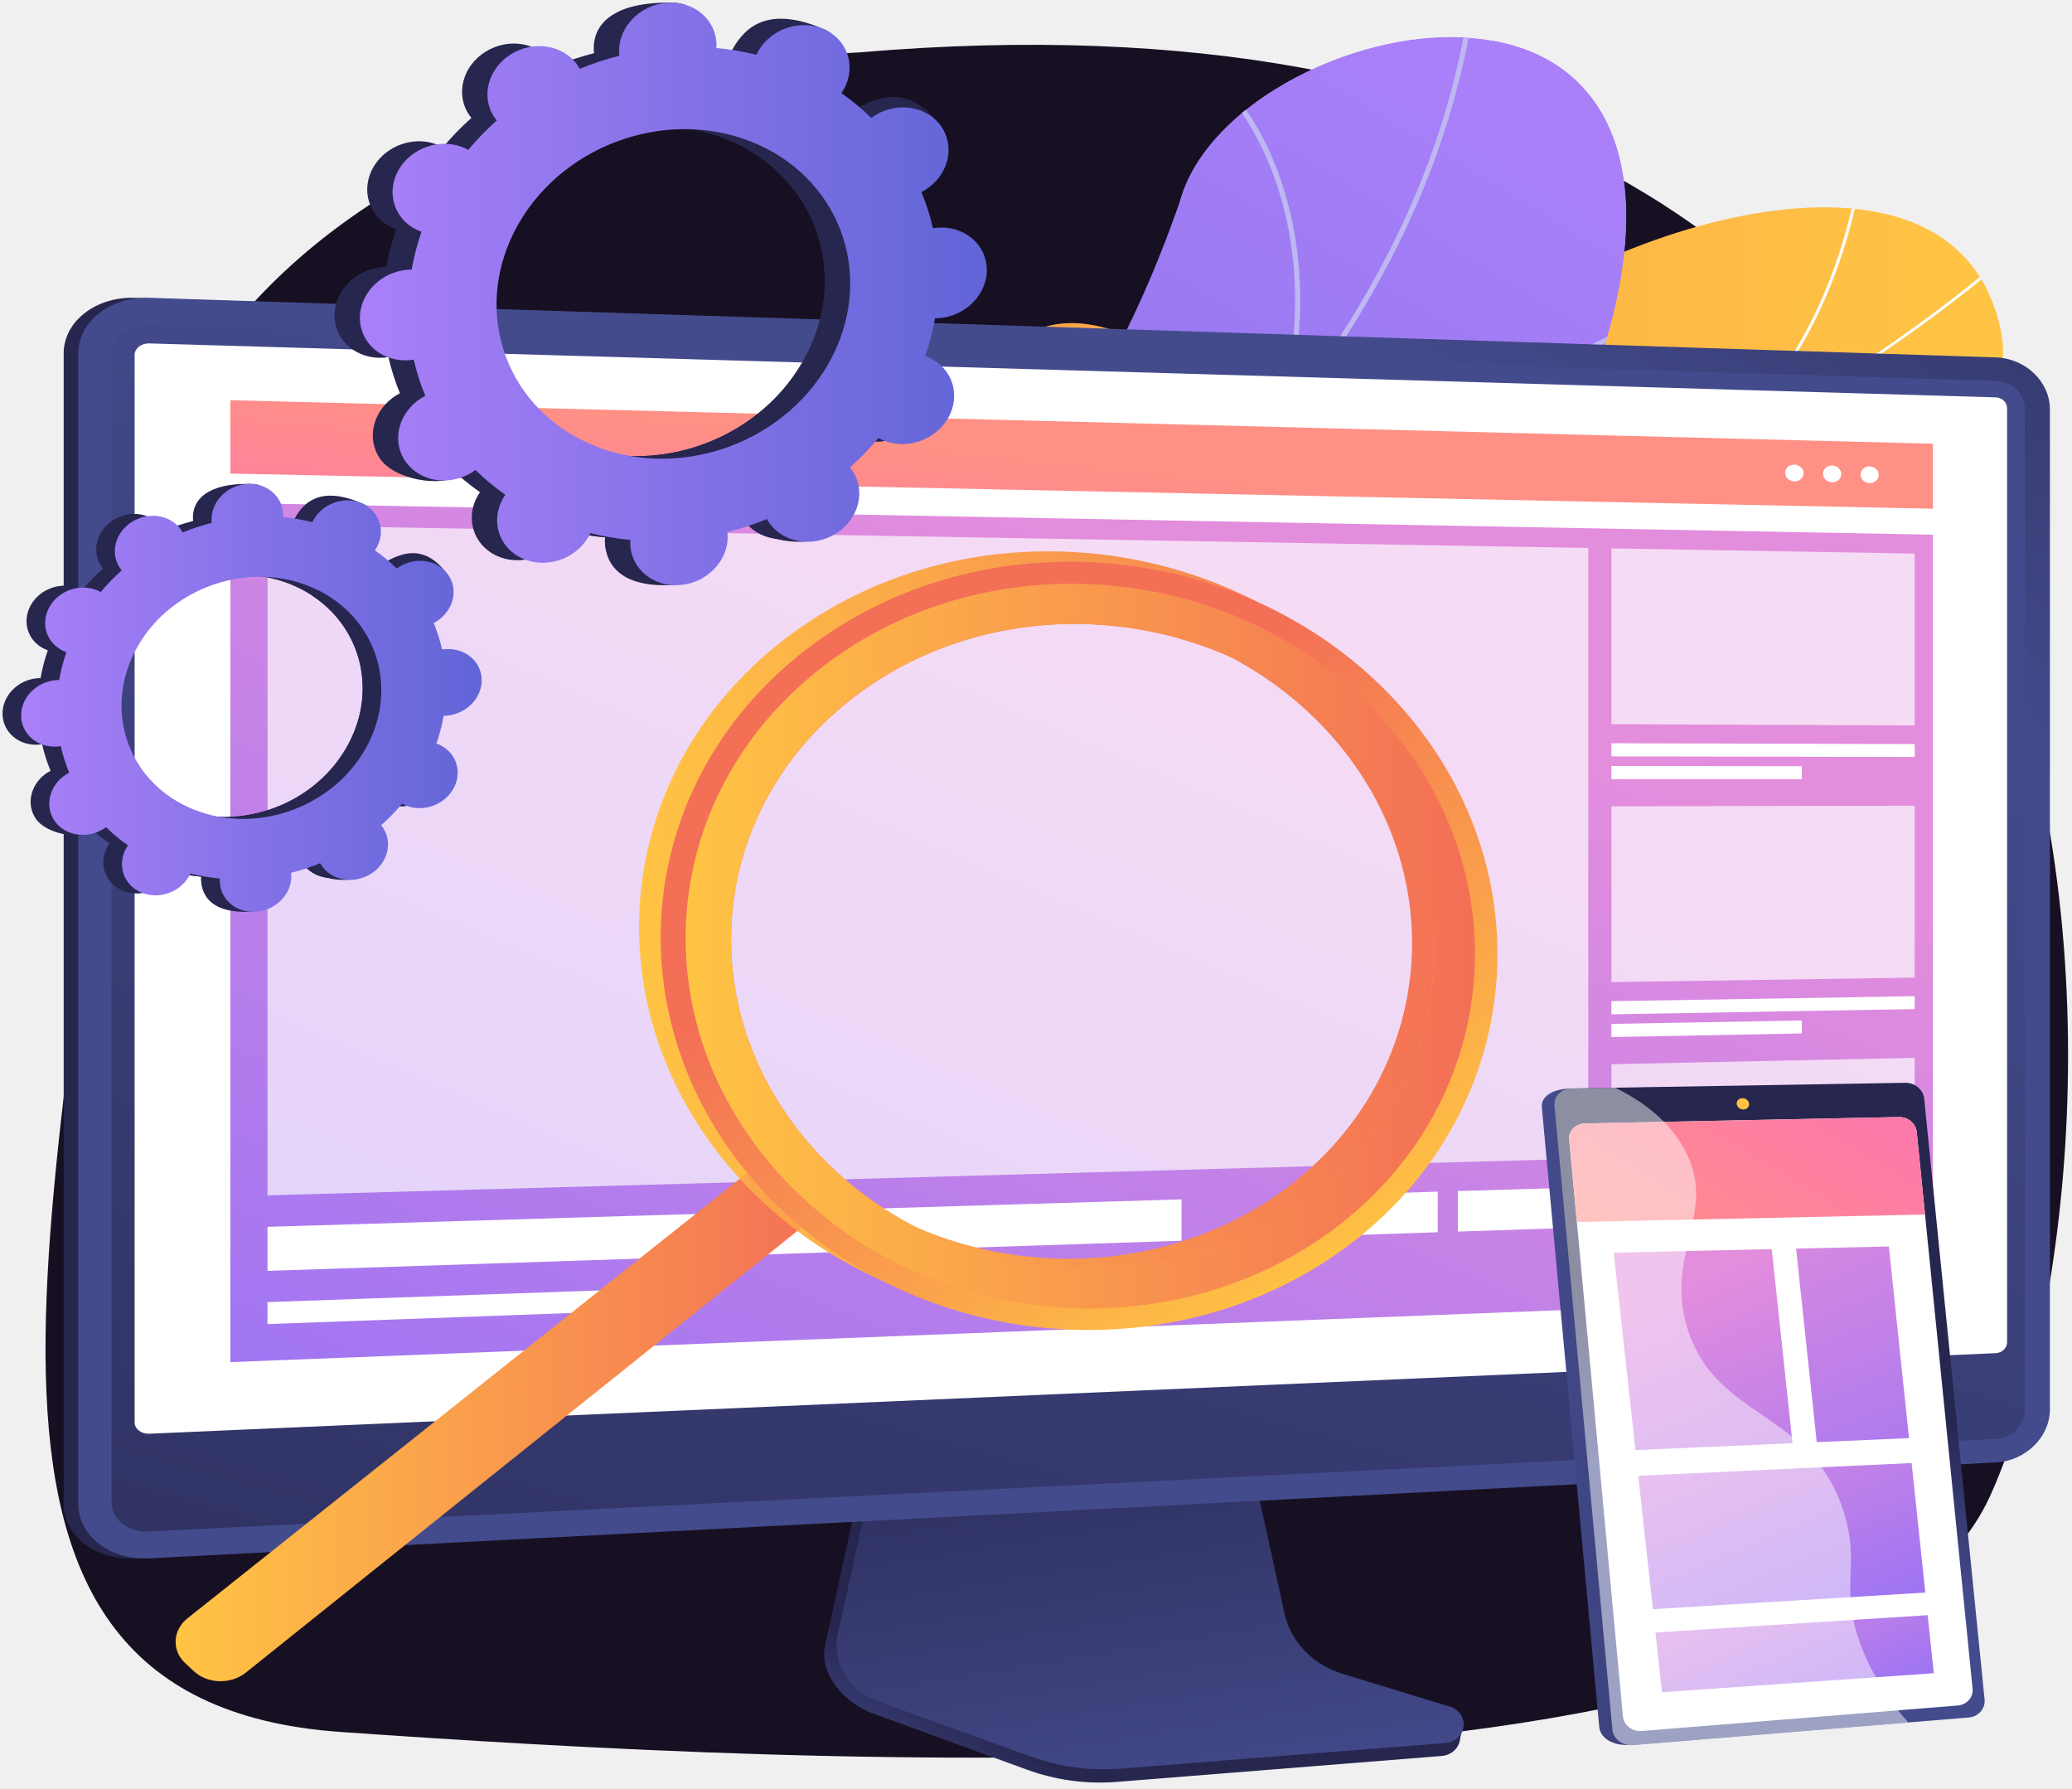
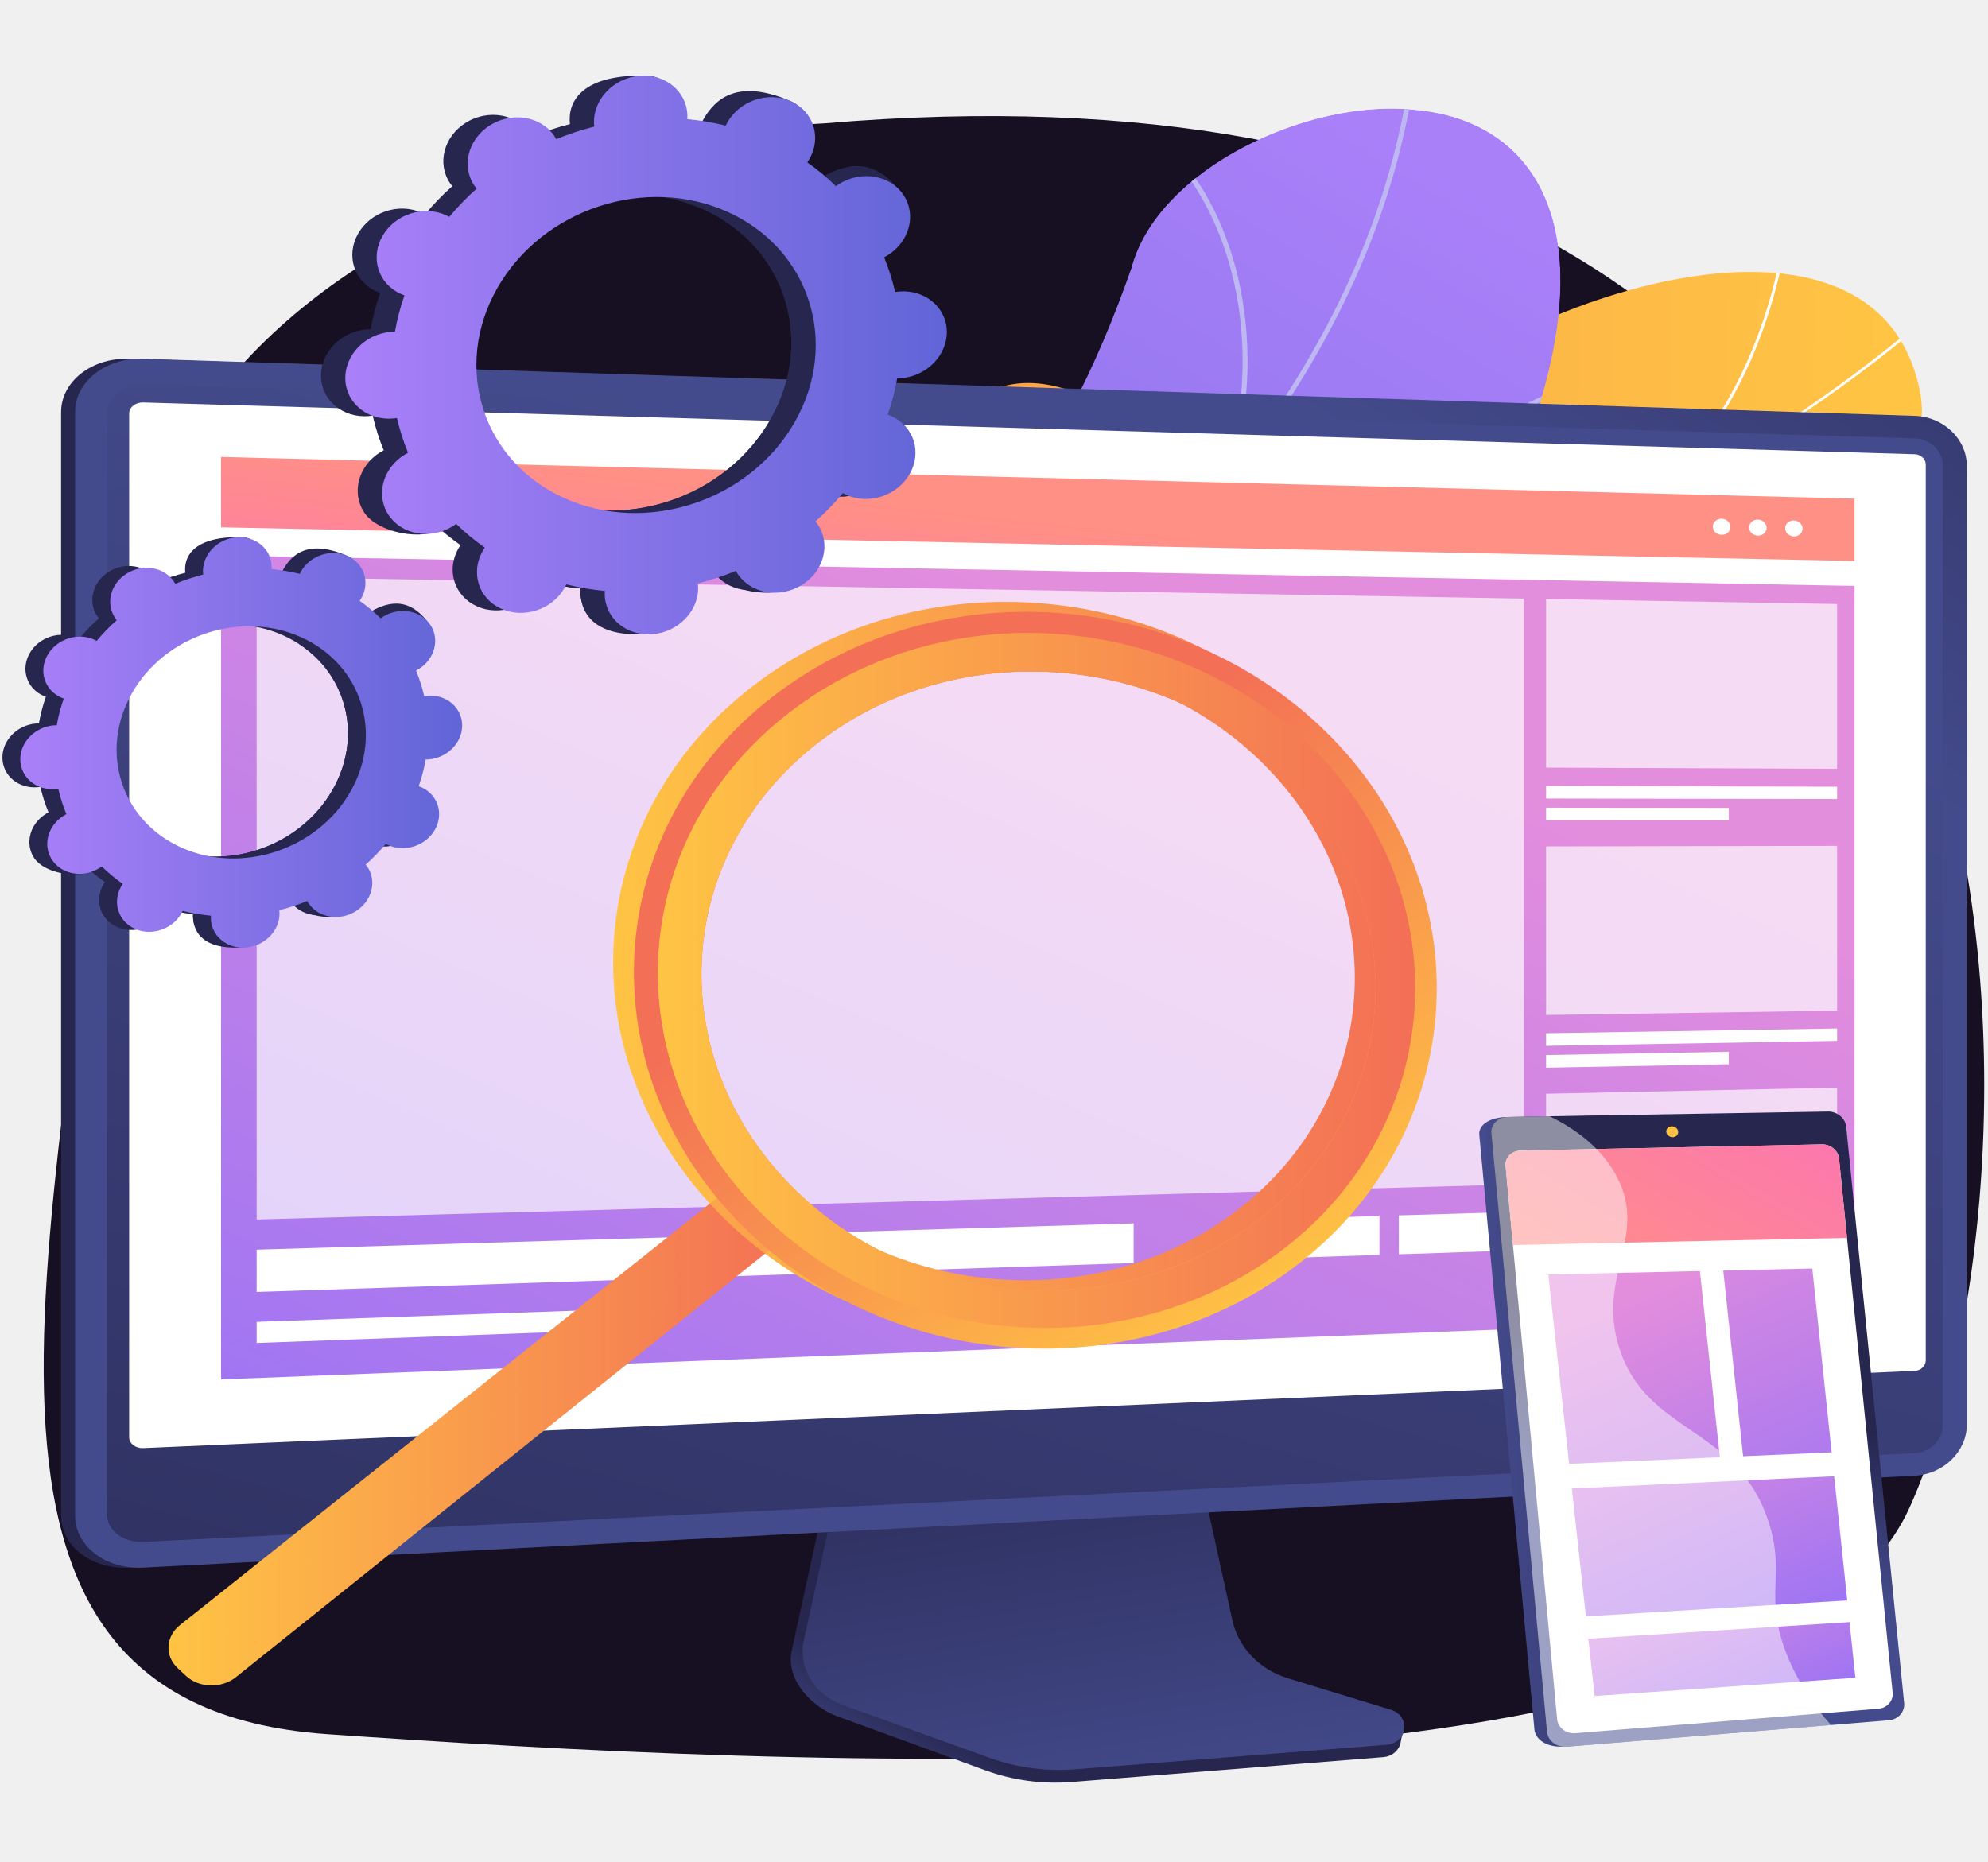
- <svg xmlns="http://www.w3.org/2000/svg" width="299" height="258" viewBox="0 0 299 258" fill="none">
+ <svg xmlns="http://www.w3.org/2000/svg" width="299" height="280" viewBox="0 0 299 258" fill="none">
  <path d="M123.967 7.559C123.967 7.559 22.608 11.475 16.857 90.723C11.107 169.971 -15.491 245.372 49.206 249.873C113.903 254.373 265.581 263.116 287.146 215.904C308.712 168.692 319.495 -9.066 123.967 7.559Z" fill="#171023" />
  <path d="M96.222 98.921C94.976 97.427 93.748 93.203 93.938 91.984C95.206 83.874 96.47 68.552 103.869 62.925C105.132 61.964 111.388 65.765 113.207 65.491C117.857 67.053 119.361 67.852 124.603 67.406C140.077 66.092 141.247 37.877 164.829 49.352C182.103 57.757 188.449 71.913 208.061 52.629C227.673 33.345 282.011 15.378 288.72 47.653C292.57 66.175 262.252 69.981 255.381 87.089C248.852 103.347 233.427 107.454 213.097 102.06C192.767 96.666 193.833 107.932 185.654 121.56C175.83 137.929 152.116 120.545 141.939 111.689C133.743 104.557 107.461 91.313 96.222 98.921Z" fill="url(#paint0_linear_5_398)" />
  <mask id="mask0_5_398" style="mask-type:luminance" maskUnits="userSpaceOnUse" x="81" y="29" width="209" height="100">
    <path d="M102.42 58.369C95.652 69.642 88.243 80.866 81.358 92.186C86.552 97.83 92.815 104.356 101.31 99.316C113.12 92.31 133.828 104.524 141.974 111.688C152.057 120.556 175.854 137.922 185.658 121.558C193.82 107.935 192.772 96.664 213.099 102.06C233.426 107.456 248.849 103.345 255.382 87.089C262.257 69.981 292.563 66.18 288.72 47.652C282.025 15.368 227.645 33.358 208.072 52.624C188.499 71.89 181.988 57.805 164.86 49.34C141.478 37.782 139.575 66.296 124.845 67.291C113.298 68.071 110.439 63.342 102.42 58.369Z" fill="white" />
  </mask>
  <g mask="url(#mask0_5_398)">
    <path d="M98.48 78.137L98.633 77.766C162.952 98.691 234.266 83.422 289.398 36.924L289.704 37.211C263.576 59.248 232.612 74.833 200.161 82.281C166.044 90.112 130.884 88.679 98.48 78.137Z" fill="#FCFDFE" />
    <path d="M182.449 128.78C174.309 113.78 153.772 94.617 136.67 86.062L136.888 85.718C154.058 94.306 174.676 113.547 182.849 128.608L182.449 128.78Z" fill="#FCFDFE" />
    <path d="M111.159 82.116L111.19 81.722C121.366 82.356 131.511 78.392 141.344 69.942C148.555 63.745 155.432 55.325 161.786 44.915L162.177 45.103C155.801 55.549 148.896 64.001 141.654 70.226C131.726 78.758 121.466 82.758 111.159 82.116Z" fill="#FCFDFE" />
    <path d="M204.721 81.065L204.729 80.669C223.978 80.988 240.416 91.495 250.817 100.253L250.511 100.54C240.168 91.83 223.827 81.381 204.721 81.065Z" fill="#FCFDFE" />
    <path d="M245.495 66.193L245.211 65.889C261.881 53.553 266.978 33.828 268.533 23.167L268.974 23.218C267.411 33.936 262.282 53.771 245.495 66.193Z" fill="#FCFDFE" />
  </g>
  <mask id="mask1_5_398" style="mask-type:luminance" maskUnits="userSpaceOnUse" x="33" y="5" width="202" height="205">
    <path d="M64.111 209.119C53.649 203.246 43.313 197.149 33.111 190.832C32.856 190.906 39.97 167.835 57.18 161.047C90.984 148.08 85.425 122.296 86.861 108.882C88.049 89.637 101.635 71.031 120.178 82.826C138.454 93.892 159.618 58.684 170.166 29.292C174.041 14.491 196.781 3.64 213.122 5.551C229.967 7.173 240.414 21.557 231.363 50.538C222.491 84.726 187.165 93.531 169.718 105.549C152.568 117.338 168.23 138.516 143.742 145.3C122.821 151.658 99.747 153.062 98.944 171.088C98.415 189.014 90.554 200.742 64.111 209.119Z" fill="white" />
  </mask>
  <g mask="url(#mask1_5_398)">
    <path d="M64.111 209.119C53.649 203.246 43.313 197.149 33.111 190.832C32.856 190.906 39.97 167.835 57.18 161.047C90.984 148.08 85.425 122.296 86.861 108.882C88.114 89.677 100.661 73.291 119.642 80.455C140.875 88.036 160.003 58.768 170.166 29.292C174.041 14.491 196.781 3.64 213.122 5.551C229.967 7.173 240.414 21.557 231.363 50.538C222.491 84.725 187.165 93.531 169.718 105.549C152.568 117.338 168.23 138.516 143.742 145.3C122.821 151.658 99.747 153.062 98.944 171.088C98.415 189.014 90.554 200.742 64.111 209.119Z" fill="url(#paint1_linear_5_398)" />
  </g>
  <mask id="mask2_5_398" style="mask-type:luminance" maskUnits="userSpaceOnUse" x="33" y="5" width="202" height="205">
    <path d="M64.111 209.119C53.649 203.246 43.313 197.149 33.111 190.832C32.856 190.906 39.97 167.835 57.18 161.047C90.984 148.08 85.425 122.296 86.861 108.882C88.049 89.637 101.635 71.031 120.178 82.826C138.454 93.892 159.618 58.684 170.166 29.292C174.041 14.491 196.781 3.64 213.122 5.551C229.967 7.173 240.414 21.557 231.363 50.538C222.491 84.726 187.165 93.531 169.718 105.549C152.568 117.338 168.23 138.516 143.742 145.3C122.821 151.658 99.747 153.062 98.944 171.088C98.415 189.014 90.554 200.742 64.111 209.119Z" fill="white" />
  </mask>
  <g mask="url(#mask2_5_398)">
    <path d="M47.943 204.279C48.036 204.086 81.417 162.791 121.957 125.758C128.075 119.595 134.448 113.453 140.611 107.514C174.932 74.439 207.349 43.198 212.575 -3.687L213.308 -3.623C208.058 43.481 175.559 74.8 141.152 107.959C134.992 113.895 128.622 120.034 122.497 126.204C81.738 163.437 48.782 204.292 48.609 204.559L47.943 204.279Z" fill="#BEB8F2" />
    <path d="M172.172 76.768L171.871 76.169C190.487 68.764 214.269 57.185 227.046 50.964C237.386 45.929 237.414 45.943 237.732 46.127L237.533 46.403L237.561 46.723C237.086 46.822 232.811 48.904 227.399 51.538C214.614 57.764 190.815 69.352 172.172 76.768Z" fill="#BEB8F2" />
    <path d="M184.205 61.227C188.644 46.162 186.762 34.347 184.403 27.088C181.832 19.181 178.022 14.509 177.44 14.16L177.6 13.949L177.521 13.543C177.738 13.509 177.909 13.628 178.147 13.858C181.563 17.16 192.723 34.903 184.918 61.393L184.205 61.227Z" fill="#BEB8F2" />
    <path d="M97.184 150.707L96.55 150.372C114.331 123.744 105.932 89.052 101.496 75.372C101.258 74.638 101.182 74.4 101.168 74.285L101.901 74.215L101.534 74.25L101.9 74.212C101.913 74.293 102.048 74.709 102.204 75.191C105.404 85.056 107.346 94.867 107.978 104.35C109.191 122.567 105.559 138.164 97.184 150.707Z" fill="#BEB8F2" />
    <path d="M109.089 138.893L108.673 138.352C131.665 124.389 160.57 134.115 161.006 134.341C161.008 134.342 161.009 134.342 161.01 134.343L161.121 134.722L160.744 134.925L160.778 134.602L160.607 134.888C160.343 134.776 131.851 125.069 109.089 138.893Z" fill="#BEB8F2" />
    <path d="M53.518 197.58C56.598 191.969 59.151 181.336 53.824 162.55C53.521 161.484 53.521 161.484 53.623 161.339L54.248 161.687L53.935 161.513L54.301 161.509C54.31 161.586 54.416 161.958 54.538 162.389C59.92 181.368 57.314 192.158 54.181 197.867L53.518 197.58Z" fill="#BEB8F2" />
    <path d="M62.379 188.232L61.815 187.811C70.207 178.941 89.891 177.793 100.878 177.897C101.226 177.901 101.45 177.903 101.533 177.899L101.575 178.553C101.486 178.558 101.245 178.556 100.87 178.552C90.013 178.449 70.576 179.569 62.379 188.232Z" fill="#BEB8F2" />
  </g>
  <path d="M19.448 224.825C13.803 225.119 9.189 221.611 9.189 217.005V50.988C9.189 46.382 13.803 42.783 19.448 42.965L285.889 51.561C290.206 51.7 293.704 55.069 293.704 59.071V203.322C293.704 207.324 290.206 210.762 285.889 210.987L19.448 224.825Z" fill="url(#paint2_linear_5_398)" />
  <path d="M193.157 243.201C188.898 241.883 185.715 238.512 184.818 234.369L178.619 205.755L125.597 207.511L119.072 237.32C118.158 241.495 121.816 245.683 126.029 247.221L148.213 255.316C152.339 256.822 156.774 257.422 161.182 257.07L208.063 253.329C209.434 253.22 210.533 252.215 210.693 250.926C210.852 249.637 211.812 248.19 210.506 247.785L193.157 243.201Z" fill="url(#paint3_linear_5_398)" />
  <path d="M193.682 241.461C189.427 240.16 186.247 236.831 185.351 232.739L179.159 204.486L127.429 206.222L120.91 235.656C119.997 239.778 122.412 243.912 126.621 245.43L148.783 253.424C152.904 254.911 157.335 255.503 161.739 255.156L208.573 251.462C209.942 251.354 211.04 250.362 211.2 249.089C211.359 247.816 210.535 246.614 209.23 246.215L193.682 241.461Z" fill="url(#paint4_linear_5_398)" />
  <path d="M21.557 224.825C15.913 225.119 11.299 221.611 11.299 217.005V50.988C11.299 46.382 15.913 42.783 21.557 42.965L287.999 51.561C292.316 51.7 295.813 55.069 295.813 59.071V203.322C295.813 207.324 292.316 210.762 287.999 210.987L21.557 224.825Z" fill="url(#paint5_linear_5_398)" />
  <path d="M287.999 54.953L21.558 46.836C18.539 46.744 16.086 48.664 16.086 51.124V180.288V216.774C16.086 219.235 18.539 221.106 21.558 220.955L287.999 207.594C290.312 207.478 292.184 205.644 292.184 203.497V170.53V58.968C292.184 56.821 290.312 55.024 287.999 54.953Z" fill="url(#paint6_linear_5_398)" />
  <path d="M21.557 206.841C20.382 206.892 19.425 206.155 19.425 205.197V51.219C19.425 50.262 20.382 49.511 21.557 49.545L287.999 57.329C288.901 57.355 289.635 58.058 289.635 58.896V193.63C289.635 194.467 288.901 195.181 287.999 195.22L21.557 206.841Z" fill="white" />
  <path d="M278.925 186.918L33.245 196.51V72.558L278.925 77.142V186.918Z" fill="url(#paint7_linear_5_398)" />
  <path d="M278.925 73.392L33.245 68.323V57.737L278.925 64.016V73.392Z" fill="url(#paint8_linear_5_398)" />
  <path d="M260.266 68.273C260.266 68.943 259.673 69.472 258.941 69.456C258.208 69.439 257.614 68.882 257.614 68.212C257.614 67.542 258.208 67.012 258.941 67.03C259.673 67.047 260.266 67.604 260.266 68.273Z" fill="white" />
  <path d="M265.703 68.399C265.703 69.066 265.113 69.594 264.385 69.578C263.657 69.561 263.066 69.006 263.066 68.338C263.066 67.669 263.657 67.142 264.385 67.159C265.113 67.176 265.703 67.731 265.703 68.399Z" fill="white" />
  <path d="M271.11 68.524C271.11 69.189 270.523 69.716 269.8 69.699C269.075 69.683 268.488 69.13 268.488 68.463C268.488 67.796 269.075 67.27 269.8 67.287C270.523 67.305 271.11 67.858 271.11 68.524Z" fill="white" />
  <g opacity="0.68">
    <path d="M229.201 167.135L38.603 172.455V75.777L229.201 79.056V167.135Z" fill="white" />
  </g>
  <path opacity="0.68" d="M276.301 104.662L232.535 104.479V79.114L276.301 79.867V104.662Z" fill="white" />
  <path d="M276.301 109.204L232.534 109.125V107.226L276.301 107.347V109.204Z" fill="white" />
  <path d="M260.016 112.409L232.534 112.406V110.507L260.016 110.537V112.409Z" fill="white" />
  <path opacity="0.68" d="M276.301 141.036L232.535 141.688V116.323L276.301 116.24V141.036Z" fill="white" />
  <path d="M276.301 145.578L232.534 146.334V144.435L276.301 143.721V145.578Z" fill="white" />
  <path d="M260.016 149.094L232.534 149.615V147.716L260.016 147.221V149.094Z" fill="white" />
  <path opacity="0.68" d="M276.301 177.409L232.535 178.897V153.532L276.301 152.614V177.409Z" fill="white" />
  <path d="M276.301 181.952L232.534 183.544V181.645L276.301 180.095V181.952Z" fill="white" />
  <path d="M260.016 185.778L232.534 186.824V184.925L260.016 183.906V185.778Z" fill="white" />
  <path d="M170.503 178.995L38.603 183.348V176.992L170.503 173.031V178.995Z" fill="white" />
  <path d="M229.201 177.059L210.383 177.68V171.833L229.201 171.268V177.059Z" fill="white" />
  <path d="M207.475 177.775L188.233 178.41V172.499L207.475 171.921V177.775Z" fill="white" />
  <path d="M98.948 188.821L38.603 191.028V187.851L98.948 185.733V188.821Z" fill="white" />
  <path d="M27.979 241.102L26.735 239.943C24.751 238.095 24.909 235.186 27.089 233.452L112.552 165.453L120.354 173.34L35.478 241.295C33.313 243.027 29.956 242.944 27.979 241.102Z" fill="url(#paint9_linear_5_398)" />
  <path d="M198.536 99.907C176.979 76.319 138.755 72.51 113.204 92.221C87.183 112.293 85.085 148.312 108.439 171.817C131.244 194.771 169.297 196.534 193.523 176.559C217.33 156.93 219.601 122.958 198.536 99.907ZM115.87 165.886C96.421 146.175 98.197 116.071 119.89 99.242C141.256 82.668 173.347 85.727 191.532 105.497C209.368 124.887 207.471 153.548 187.337 170.064C166.906 186.824 134.936 185.208 115.87 165.886Z" fill="url(#paint10_linear_5_398)" />
  <path opacity="0.3" d="M112.552 165.453L101.655 174.123C102.662 178.08 102.045 180.84 100.996 182.798C97.051 190.166 85.804 188.544 76.753 199.007C72.211 204.258 74.272 205.557 69.668 209.813C62.055 216.849 55.487 214.16 48.792 220.468C42.02 226.848 44.53 233.565 39.696 235.28C37.628 236.014 34.352 235.781 28.876 232.03L27.089 233.452C24.909 235.186 24.751 238.095 26.735 239.943L27.979 241.101C29.956 242.943 33.313 243.027 35.478 241.294L120.354 173.34L112.552 165.453Z" fill="url(#paint11_linear_5_398)" />
  <path d="M201.659 101.404C180.103 77.816 141.879 74.007 116.327 93.718C90.307 113.791 88.209 149.809 111.562 173.314C134.368 196.268 172.42 198.031 196.647 178.056C220.454 158.427 222.725 124.455 201.659 101.404ZM118.994 167.383C99.544 147.672 101.32 117.568 123.014 100.739C144.38 84.165 176.471 87.224 194.656 106.994C212.492 126.384 210.594 155.045 190.461 171.561C170.029 188.321 138.06 186.705 118.994 167.383Z" fill="url(#paint12_linear_5_398)" />
  <path d="M199.187 103.377C178.819 81.142 142.765 77.604 118.697 96.207C94.214 115.131 92.229 149.051 114.195 171.213C135.674 192.884 171.576 194.601 194.464 175.764C216.978 157.234 219.116 125.135 199.187 103.377ZM118.994 167.383C99.544 147.672 101.32 117.568 123.014 100.739C144.38 84.165 176.471 87.224 194.656 106.994C212.492 126.384 210.594 155.045 190.461 171.561C170.029 188.321 138.06 186.705 118.994 167.383Z" fill="url(#paint13_linear_5_398)" />
  <path d="M123.62 63.076C127.021 64.611 131.294 63.201 133.163 59.926C135.032 56.652 133.79 52.754 130.388 51.22C130.212 51.14 130.032 51.074 129.852 51.01C130.483 49.198 130.959 47.372 131.278 45.546C131.473 45.545 131.669 45.542 131.868 45.526C135.748 45.218 138.827 42.048 138.745 38.445C138.663 34.843 135.451 32.172 131.571 32.48C131.368 32.496 131.169 32.525 130.971 32.556C130.565 30.77 130.009 29.026 129.308 27.339C129.487 27.246 129.664 27.15 129.838 27.042C133.157 24.974 134.218 20.893 132.207 17.927C130.196 14.961 125.874 14.233 122.555 16.301C122.385 16.407 122.225 16.521 122.067 16.638C120.755 15.349 119.317 14.155 117.761 13.066C117.87 12.906 117.977 12.745 118.074 12.575C119.943 9.301 122.386 5.725 118.958 4.238C111.028 0.798 107.626 3.744 105.757 7.018C105.66 7.188 105.577 7.36 105.497 7.533C103.589 7.059 101.656 6.732 99.712 6.552C99.724 6.37 99.733 6.187 99.729 6.003C99.647 2.4 100.849 0.45 96.954 0.384C88.461 0.238 85.596 3.516 85.678 7.119C85.682 7.307 85.7 7.491 85.721 7.674C83.775 8.167 81.863 8.798 80.003 9.561C79.914 9.401 79.823 9.241 79.718 9.086C77.706 6.12 73.385 5.392 70.066 7.46C66.747 9.528 65.686 13.609 67.697 16.575C67.8 16.727 67.913 16.869 68.028 17.01C66.558 18.317 65.182 19.736 63.91 21.259C63.745 21.167 63.578 21.078 63.402 20.998C60.001 19.464 55.728 20.874 53.859 24.148C51.99 27.422 53.232 31.32 56.634 32.855C56.81 32.934 56.99 33.001 57.17 33.065C56.539 34.877 56.063 36.702 55.743 38.529C55.548 38.529 55.353 38.532 55.154 38.548C51.274 38.856 48.195 42.026 48.277 45.629C48.359 49.232 51.571 51.903 55.451 51.595C55.654 51.578 55.853 51.55 56.051 51.519C56.457 53.304 57.013 55.048 57.714 56.736C57.535 56.829 57.358 56.925 57.184 57.033C53.865 59.101 52.804 63.182 54.816 66.148C56.827 69.114 63.483 70.491 66.802 68.423C66.972 68.317 64.797 67.553 64.955 67.437C66.267 68.725 67.705 69.919 69.261 71.009C69.152 71.168 69.045 71.33 68.948 71.499C67.079 74.773 68.321 78.672 71.722 80.206C75.124 81.741 79.396 80.331 81.265 77.056C81.362 76.887 81.445 76.715 81.525 76.542C83.433 77.015 85.367 77.343 87.31 77.523C87.298 77.705 87.289 77.887 87.293 78.072C87.375 81.674 90.587 84.345 94.467 84.037C98.347 83.729 101.426 80.559 101.344 76.956C101.34 76.768 101.322 76.584 101.301 76.401C103.247 75.907 105.159 75.276 107.019 74.513C107.108 74.674 107.199 74.834 107.304 74.989C109.316 77.955 113.637 78.683 116.956 76.614C120.275 74.546 121.336 70.465 119.325 67.499C119.222 67.347 119.109 67.205 118.994 67.065C120.464 65.758 121.84 64.338 123.112 62.816C123.277 62.907 123.444 62.997 123.62 63.076ZM81.224 63.562C68.875 57.99 64.365 43.837 71.151 31.949C77.937 20.062 93.449 14.942 105.798 20.513C118.148 26.085 122.657 40.238 115.871 52.125C109.085 64.013 93.573 69.133 81.224 63.562Z" fill="#26264F" />
  <path d="M131.868 45.526C135.748 45.218 138.827 42.048 138.745 38.445C138.663 34.843 135.451 32.172 131.571 32.48C131.368 32.496 131.169 32.525 130.971 32.556C130.565 30.77 130.009 29.027 129.308 27.339C129.487 27.246 129.664 27.15 129.838 27.042C133.157 24.974 137.263 19.977 134.921 17.21C130.474 11.959 125.874 14.233 122.555 16.301C122.385 16.407 122.225 16.521 122.067 16.637C120.756 15.349 119.317 14.155 117.761 13.066C117.87 12.906 117.977 12.745 118.074 12.575C119.092 10.793 119.181 8.829 118.509 7.159C115.303 12.176 112.141 17.215 109.035 22.281C118.888 28.697 122.026 41.343 115.871 52.125C110.655 61.263 100.284 66.394 90.156 65.753C89.705 66.795 89.261 67.842 88.778 68.874C87.466 71.673 85.975 74.415 84.482 77.154C85.421 77.311 86.364 77.435 87.31 77.523C87.298 77.705 87.289 77.887 87.293 78.072C87.375 81.674 89.836 84.735 96.868 84.402C100.758 84.218 101.426 80.559 101.344 76.956C101.34 76.768 101.322 76.584 101.301 76.401C103.247 75.907 105.159 75.276 107.019 74.513C107.107 74.674 107.199 74.834 107.304 74.989C109.316 77.954 116.29 79.214 119.609 77.145C122.929 75.077 121.336 70.465 119.325 67.499C119.222 67.347 119.109 67.205 118.994 67.065C120.464 65.758 121.841 64.338 123.112 62.816C123.277 62.907 123.444 62.997 123.62 63.076C127.021 64.611 131.294 63.2 133.163 59.926C135.032 56.653 133.79 52.754 130.388 51.22C130.212 51.14 130.032 51.074 129.852 51.01C130.483 49.198 130.959 47.372 131.278 45.546C131.473 45.545 131.669 45.542 131.868 45.526Z" fill="#26264F" />
  <path d="M127.278 63.446C130.679 64.98 134.952 63.57 136.821 60.296C138.69 57.022 137.448 53.124 134.046 51.589C133.87 51.51 133.69 51.443 133.51 51.379C134.141 49.567 134.617 47.742 134.936 45.915C135.131 45.915 135.327 45.912 135.526 45.896C139.406 45.588 142.485 42.417 142.403 38.815C142.321 35.212 139.109 32.541 135.229 32.849C135.026 32.865 134.827 32.894 134.629 32.925C134.223 31.14 133.667 29.396 132.966 27.708C133.145 27.615 133.322 27.519 133.496 27.411C136.815 25.343 137.876 21.262 135.864 18.296C133.853 15.33 129.532 14.602 126.213 16.67C126.043 16.776 125.883 16.891 125.725 17.007C124.413 15.719 122.975 14.525 121.419 13.435C121.528 13.275 121.635 13.114 121.732 12.944C123.601 9.67 122.359 5.772 118.958 4.238C115.557 2.703 111.284 4.113 109.415 7.387C109.318 7.557 109.235 7.729 109.154 7.902C107.246 7.429 105.313 7.101 103.37 6.921C103.382 6.739 103.391 6.557 103.387 6.372C103.305 2.769 100.093 0.099 96.213 0.407C92.333 0.715 89.254 3.885 89.336 7.488C89.34 7.676 89.358 7.86 89.379 8.043C87.433 8.537 85.521 9.168 83.661 9.931C83.572 9.77 83.481 9.61 83.376 9.455C81.365 6.489 77.043 5.761 73.724 7.829C70.405 9.898 69.344 13.979 71.355 16.945C71.458 17.096 71.571 17.239 71.686 17.379C70.216 18.686 68.84 20.106 67.568 21.628C67.403 21.537 67.236 21.447 67.06 21.367C63.659 19.833 59.386 21.243 57.517 24.517C55.648 27.791 56.89 31.689 60.292 33.224C60.468 33.303 60.648 33.37 60.828 33.434C60.197 35.246 59.721 37.072 59.402 38.898C59.207 38.898 59.011 38.901 58.812 38.917C54.932 39.225 51.853 42.395 51.935 45.998C52.017 49.601 55.229 52.272 59.109 51.964C59.312 51.947 59.511 51.919 59.709 51.888C60.115 53.673 60.671 55.417 61.371 57.105C61.193 57.198 61.015 57.294 60.842 57.402C57.523 59.47 56.462 63.551 58.473 66.517C60.484 69.483 64.806 70.211 68.125 68.143C68.295 68.037 68.455 67.922 68.613 67.806C69.925 69.094 71.363 70.288 72.919 71.378C72.81 71.537 72.703 71.699 72.606 71.868C70.737 75.142 71.979 79.041 75.38 80.575C78.781 82.11 83.054 80.7 84.923 77.425C85.02 77.256 85.103 77.084 85.183 76.911C87.091 77.384 89.024 77.711 90.968 77.892C90.956 78.074 90.947 78.256 90.951 78.441C91.033 82.043 94.245 84.714 98.125 84.406C102.005 84.098 105.084 80.928 105.002 77.325C104.998 77.137 104.98 76.953 104.959 76.77C106.905 76.276 108.817 75.645 110.677 74.882C110.766 75.043 110.858 75.203 110.963 75.358C112.974 78.324 117.295 79.052 120.614 76.983C123.933 74.915 124.994 70.834 122.983 67.868C122.88 67.716 122.767 67.574 122.652 67.434C124.122 66.127 125.499 64.707 126.77 63.184C126.935 63.276 127.102 63.366 127.278 63.446ZM84.882 63.931C72.533 58.359 68.023 44.206 74.809 32.318C81.595 20.431 97.107 15.311 109.456 20.883C121.806 26.454 126.315 40.607 119.53 52.495C112.743 64.382 97.231 69.502 84.882 63.931Z" fill="url(#paint14_linear_5_398)" />
  <path d="M55.711 115.862C58.21 116.989 61.348 115.953 62.721 113.548C64.094 111.143 63.182 108.28 60.683 107.152C60.554 107.094 60.422 107.045 60.289 106.998C60.753 105.667 61.103 104.326 61.337 102.984C61.48 102.984 61.624 102.982 61.77 102.97C64.621 102.744 66.882 100.415 66.822 97.768C66.762 95.121 64.402 93.159 61.552 93.386C61.403 93.398 61.257 93.419 61.111 93.442C60.813 92.13 60.405 90.849 59.89 89.609C60.021 89.541 60.152 89.47 60.279 89.391C62.717 87.872 63.496 84.874 62.019 82.695C60.542 80.516 57.368 79.981 54.929 81.501C54.804 81.579 54.687 81.663 54.571 81.748C53.607 80.802 52.551 79.925 51.407 79.124C51.488 79.007 51.566 78.888 51.638 78.764C53.011 76.359 54.805 73.731 52.287 72.639C46.462 70.112 43.962 72.276 42.59 74.681C42.518 74.806 42.457 74.933 42.398 75.059C40.996 74.712 39.577 74.471 38.148 74.339C38.157 74.205 38.164 74.071 38.161 73.936C38.101 71.289 38.984 69.857 36.123 69.808C29.884 69.701 27.779 72.109 27.839 74.755C27.843 74.894 27.855 75.029 27.871 75.163C26.441 75.526 25.037 75.989 23.671 76.55C23.605 76.432 23.538 76.314 23.461 76.2C21.983 74.022 18.809 73.487 16.371 75.006C13.932 76.526 13.153 79.523 14.631 81.702C14.706 81.814 14.789 81.918 14.873 82.021C13.794 82.982 12.783 84.024 11.848 85.143C11.727 85.076 11.605 85.01 11.476 84.951C8.977 83.824 5.838 84.86 4.465 87.265C3.092 89.67 4.005 92.534 6.503 93.661C6.633 93.719 6.765 93.769 6.898 93.816C6.434 95.146 6.084 96.488 5.85 97.829C5.706 97.83 5.563 97.832 5.417 97.843C2.566 98.07 0.305 100.399 0.365 103.045C0.425 105.692 2.785 107.654 5.635 107.427C5.784 107.416 5.93 107.395 6.076 107.372C6.374 108.683 6.782 109.964 7.297 111.204C7.166 111.272 7.035 111.343 6.908 111.422C4.469 112.941 3.691 115.939 5.168 118.118C6.645 120.297 11.535 121.309 13.973 119.789C14.098 119.711 12.5 119.15 12.616 119.065C13.58 120.012 14.636 120.889 15.779 121.689C15.699 121.806 15.62 121.925 15.55 122.049C14.176 124.455 15.089 127.318 17.587 128.445C20.086 129.573 23.224 128.537 24.598 126.132C24.669 126.007 24.73 125.88 24.789 125.754C26.191 126.101 27.61 126.342 29.039 126.474C29.03 126.608 29.023 126.742 29.026 126.878C29.086 129.524 31.446 131.486 34.296 131.26C37.146 131.033 39.408 128.704 39.348 126.058C39.345 125.92 39.332 125.784 39.316 125.65C40.746 125.287 42.15 124.824 43.517 124.263C43.582 124.381 43.649 124.499 43.726 124.613C45.204 126.791 48.378 127.326 50.816 125.807C53.255 124.287 54.033 121.29 52.556 119.111C52.48 118.999 52.398 118.895 52.313 118.792C53.393 117.832 54.404 116.789 55.339 115.67C55.459 115.738 55.582 115.804 55.711 115.862ZM24.567 116.218C15.495 112.126 12.182 101.729 17.167 92.996C22.152 84.263 33.547 80.502 42.619 84.595C51.691 88.688 55.004 99.085 50.019 107.817C45.034 116.55 33.639 120.311 24.567 116.218Z" fill="#26264F" />
  <path d="M61.77 102.97C64.621 102.744 66.882 100.415 66.822 97.768C66.762 95.121 64.402 93.159 61.552 93.386C61.403 93.398 61.257 93.419 61.111 93.442C60.813 92.13 60.405 90.849 59.89 89.609C60.021 89.541 60.152 89.47 60.279 89.391C62.717 87.872 65.734 84.201 64.013 82.169C60.747 78.311 57.367 79.982 54.929 81.501C54.804 81.579 54.687 81.663 54.571 81.748C53.607 80.802 52.551 79.925 51.407 79.124C51.488 79.007 51.566 78.889 51.638 78.764C52.385 77.455 52.45 76.012 51.956 74.785C49.602 78.471 47.279 82.173 44.998 85.894C52.235 90.607 54.541 99.897 50.019 107.818C46.188 114.53 38.569 118.3 31.129 117.829C30.797 118.594 30.472 119.363 30.116 120.121C29.152 122.178 28.057 124.192 26.96 126.203C27.651 126.319 28.343 126.41 29.038 126.474C29.029 126.608 29.023 126.742 29.026 126.878C29.086 129.524 30.894 131.773 36.06 131.528C38.917 131.393 39.408 128.705 39.348 126.058C39.344 125.92 39.331 125.785 39.316 125.65C40.746 125.288 42.15 124.824 43.517 124.264C43.581 124.382 43.649 124.499 43.726 124.613C45.203 126.792 50.327 127.717 52.765 126.198C55.204 124.678 54.033 121.29 52.556 119.111C52.48 119 52.398 118.895 52.313 118.792C53.393 117.832 54.404 116.789 55.339 115.671C55.459 115.738 55.582 115.804 55.711 115.862C58.21 116.99 61.349 115.954 62.721 113.548C64.094 111.143 63.182 108.28 60.683 107.152C60.554 107.094 60.422 107.045 60.289 106.998C60.753 105.667 61.103 104.326 61.337 102.984C61.48 102.984 61.624 102.982 61.77 102.97Z" fill="#26264F" />
  <path d="M58.398 116.133C60.897 117.261 64.035 116.225 65.409 113.82C66.781 111.414 65.869 108.551 63.37 107.424C63.241 107.365 63.109 107.316 62.977 107.269C63.44 105.938 63.79 104.597 64.025 103.255C64.168 103.255 64.311 103.253 64.457 103.241C67.308 103.015 69.57 100.686 69.509 98.039C69.449 95.393 67.09 93.431 64.239 93.657C64.09 93.669 63.944 93.69 63.798 93.713C63.501 92.401 63.092 91.12 62.577 89.88C62.709 89.812 62.839 89.742 62.966 89.662C65.405 88.143 66.184 85.145 64.706 82.966C63.229 80.788 60.055 80.253 57.617 81.772C57.492 81.85 57.374 81.934 57.258 82.019C56.294 81.073 55.238 80.196 54.095 79.396C54.175 79.278 54.254 79.16 54.325 79.035C55.698 76.63 54.785 73.767 52.287 72.639C49.788 71.512 46.65 72.548 45.277 74.953C45.206 75.078 45.144 75.204 45.085 75.331C43.684 74.983 42.264 74.743 40.836 74.611C40.845 74.477 40.852 74.343 40.849 74.207C40.788 71.561 38.429 69.599 35.578 69.825C32.728 70.051 30.466 72.38 30.526 75.027C30.53 75.165 30.543 75.3 30.558 75.435C29.128 75.797 27.724 76.261 26.358 76.821C26.293 76.703 26.225 76.586 26.148 76.472C24.671 74.293 21.497 73.758 19.058 75.278C16.62 76.797 15.841 79.795 17.318 81.974C17.394 82.085 17.477 82.19 17.561 82.293C16.481 83.253 15.47 84.296 14.536 85.415C14.415 85.347 14.292 85.281 14.163 85.223C11.664 84.096 8.526 85.132 7.153 87.537C5.78 89.942 6.692 92.806 9.191 93.933C9.32 93.991 9.452 94.04 9.585 94.087C9.121 95.418 8.771 96.759 8.537 98.101C8.394 98.102 8.25 98.104 8.104 98.115C5.254 98.342 2.992 100.67 3.052 103.317C3.112 105.964 5.472 107.925 8.322 107.699C8.471 107.687 8.617 107.666 8.763 107.643C9.061 108.955 9.469 110.236 9.984 111.476C9.853 111.544 9.722 111.615 9.595 111.694C7.156 113.213 6.378 116.211 7.855 118.39C9.332 120.569 12.507 121.103 14.945 119.584C15.07 119.506 15.187 119.422 15.303 119.337C16.267 120.283 17.323 121.16 18.466 121.961C18.386 122.078 18.308 122.197 18.236 122.321C16.863 124.726 17.776 127.59 20.275 128.717C22.773 129.845 25.912 128.809 27.285 126.404C27.356 126.279 27.417 126.152 27.476 126.026C28.878 126.373 30.298 126.614 31.726 126.746C31.717 126.88 31.71 127.014 31.713 127.15C31.773 129.796 34.133 131.758 36.983 131.532C39.833 131.305 42.095 128.976 42.035 126.33C42.032 126.192 42.019 126.056 42.003 125.922C43.433 125.559 44.837 125.096 46.204 124.535C46.269 124.653 46.336 124.771 46.413 124.885C47.891 127.063 51.065 127.598 53.503 126.079C55.942 124.559 56.721 121.562 55.244 119.383C55.168 119.271 55.085 119.167 55.001 119.064C56.081 118.104 57.092 117.061 58.026 115.942C58.147 116.009 58.269 116.075 58.398 116.133ZM27.254 116.49C18.183 112.397 14.87 102 19.855 93.267C24.84 84.535 36.235 80.774 45.307 84.867C54.378 88.959 57.691 99.356 52.706 108.089C47.721 116.821 36.326 120.583 27.254 116.49Z" fill="url(#paint15_linear_5_398)" />
  <path d="M275.547 158.711L284.186 244.885C284.317 246.189 283.297 247.35 281.918 247.463L235.181 251.742C232.385 251.874 230.906 250.526 230.78 249.171L222.489 159.701C222.367 158.38 223.755 157.135 226.518 157.045L272.826 156.44C274.196 156.416 275.42 157.438 275.547 158.711Z" fill="url(#paint16_linear_5_398)" />
  <path d="M277.67 158.497L286.387 245.186C286.519 246.499 285.494 247.666 284.107 247.78L235.612 251.759C234.125 251.881 232.803 250.865 232.676 249.501L224.311 159.492C224.188 158.163 225.297 157.055 226.773 157.03L274.933 156.213C276.311 156.189 277.542 157.217 277.67 158.497Z" fill="url(#paint17_linear_5_398)" />
  <path d="M276.593 163.281L284.654 243.632C284.777 244.857 283.819 245.945 282.523 246.049L236.929 249.73C235.545 249.842 234.314 248.894 234.196 247.624L226.44 164.384C226.325 163.144 227.357 162.107 228.731 162.079L274.034 161.153C275.322 161.126 276.473 162.084 276.593 163.281Z" fill="white" />
  <path d="M276.593 163.281C276.472 162.084 275.322 161.126 274.034 161.153L228.731 162.079C227.357 162.107 226.325 163.144 226.441 164.384L227.55 176.297L277.79 175.218L276.593 163.281Z" fill="url(#paint18_linear_5_398)" />
  <path d="M252.404 159.23C252.448 159.682 252.083 160.056 251.589 160.066C251.094 160.076 250.658 159.716 250.614 159.264C250.57 158.812 250.936 158.438 251.43 158.428C251.924 158.419 252.36 158.778 252.404 159.23Z" fill="url(#paint19_linear_5_398)" />
  <path d="M258.67 208.213L236.002 209.208L232.872 180.726L255.667 180.209L258.67 208.213Z" fill="url(#paint20_linear_5_398)" />
  <path d="M275.482 207.474L262.165 208.059L259.181 180.129L272.57 179.826L275.482 207.474Z" fill="url(#paint21_linear_5_398)" />
  <path d="M277.829 229.758L238.524 232.158L236.409 212.913L275.861 211.072L277.829 229.758Z" fill="url(#paint22_linear_5_398)" />
  <path d="M279.054 241.39L239.84 244.137L238.893 235.516L278.172 233.019L279.054 241.39Z" fill="url(#paint23_linear_5_398)" />
  <g opacity="0.48">
    <path d="M266.018 218.008C261.317 203.405 247.609 204.865 243.51 191.67C240.143 180.833 247.906 175.12 243.197 166.047C240.983 161.78 237.103 158.895 233.079 156.923L226.773 157.03C225.297 157.055 224.188 158.163 224.311 159.491L232.676 249.501C232.802 250.865 234.125 251.881 235.612 251.759L275.374 248.497C272.831 245.629 270.419 242.12 268.745 237.905C265.201 228.983 268.618 226.083 266.018 218.008Z" fill="white" />
  </g>
  <defs>
    <linearGradient id="paint0_linear_5_398" x1="282.623" y1="80.483" x2="-86.886" y2="70.468" gradientUnits="userSpaceOnUse">
      <stop stop-color="#FFC444" />
      <stop offset="0.996" stop-color="#F36F56" />
    </linearGradient>
    <linearGradient id="paint1_linear_5_398" x1="210.959" y1="9.993" x2="84.366" y2="218.238" gradientUnits="userSpaceOnUse">
      <stop stop-color="#AA80F9" />
      <stop offset="0.996" stop-color="#6165D7" />
    </linearGradient>
    <linearGradient id="paint2_linear_5_398" x1="38.917" y1="137.496" x2="86.032" y2="131.959" gradientUnits="userSpaceOnUse">
      <stop offset="0.004" stop-color="#26264F" />
      <stop offset="1" stop-color="#444B8C" />
    </linearGradient>
    <linearGradient id="paint3_linear_5_398" x1="139.639" y1="265.823" x2="148.135" y2="252.135" gradientUnits="userSpaceOnUse">
      <stop stop-color="#444B8C" />
      <stop offset="0.996" stop-color="#26264F" />
    </linearGradient>
    <linearGradient id="paint4_linear_5_398" x1="169.944" y1="262.555" x2="157.751" y2="188.102" gradientUnits="userSpaceOnUse">
      <stop stop-color="#444B8C" />
      <stop offset="0.996" stop-color="#26264F" />
    </linearGradient>
    <linearGradient id="paint5_linear_5_398" x1="207.74" y1="58.437" x2="272.829" y2="-46.06" gradientUnits="userSpaceOnUse">
      <stop stop-color="#444B8C" />
      <stop offset="0.996" stop-color="#26264F" />
    </linearGradient>
    <linearGradient id="paint6_linear_5_398" x1="174.438" y1="69.988" x2="97.18" y2="346.01" gradientUnits="userSpaceOnUse">
      <stop stop-color="#444B8C" />
      <stop offset="0.996" stop-color="#26264F" />
    </linearGradient>
    <linearGradient id="paint7_linear_5_398" x1="179.637" y1="86.565" x2="105.623" y2="258.235" gradientUnits="userSpaceOnUse">
      <stop offset="0.004" stop-color="#E38DDD" />
      <stop offset="1" stop-color="#9571F6" />
    </linearGradient>
    <linearGradient id="paint8_linear_5_398" x1="155.894" y1="66.97" x2="151.688" y2="106.13" gradientUnits="userSpaceOnUse">
      <stop stop-color="#FF9085" />
      <stop offset="1" stop-color="#FB6FBB" />
    </linearGradient>
    <linearGradient id="paint9_linear_5_398" x1="25.345" y1="203.997" x2="120.354" y2="203.997" gradientUnits="userSpaceOnUse">
      <stop stop-color="#FFC444" />
      <stop offset="0.996" stop-color="#F36F56" />
    </linearGradient>
    <linearGradient id="paint10_linear_5_398" x1="92.216" y1="134.96" x2="212.967" y2="134.96" gradientUnits="userSpaceOnUse">
      <stop stop-color="#FFC444" />
      <stop offset="0.996" stop-color="#F36F56" />
    </linearGradient>
    <linearGradient id="paint11_linear_5_398" x1="25.345" y1="203.997" x2="120.354" y2="203.997" gradientUnits="userSpaceOnUse">
      <stop stop-color="#FFC444" />
      <stop offset="0.996" stop-color="#F36F56" />
    </linearGradient>
    <linearGradient id="paint12_linear_5_398" x1="195.849" y1="183.475" x2="148.777" y2="113.638" gradientUnits="userSpaceOnUse">
      <stop stop-color="#FFC444" />
      <stop offset="0.996" stop-color="#F36F56" />
    </linearGradient>
    <linearGradient id="paint13_linear_5_398" x1="98.943" y1="136.493" x2="212.845" y2="136.493" gradientUnits="userSpaceOnUse">
      <stop stop-color="#FFC444" />
      <stop offset="0.996" stop-color="#F36F56" />
    </linearGradient>
    <linearGradient id="paint14_linear_5_398" x1="51.934" y1="42.407" x2="142.405" y2="42.407" gradientUnits="userSpaceOnUse">
      <stop stop-color="#AA80F9" />
      <stop offset="0.996" stop-color="#6165D7" />
    </linearGradient>
    <linearGradient id="paint15_linear_5_398" x1="3.05" y1="100.678" x2="69.51" y2="100.678" gradientUnits="userSpaceOnUse">
      <stop stop-color="#AA80F9" />
      <stop offset="0.996" stop-color="#6165D7" />
    </linearGradient>
    <linearGradient id="paint16_linear_5_398" x1="220.66" y1="202.998" x2="285.848" y2="205.728" gradientUnits="userSpaceOnUse">
      <stop stop-color="#444B8C" />
      <stop offset="0.996" stop-color="#26264F" />
    </linearGradient>
    <linearGradient id="paint17_linear_5_398" x1="248.344" y1="217.829" x2="256.436" y2="195.234" gradientUnits="userSpaceOnUse">
      <stop stop-color="#444B8C" />
      <stop offset="0.996" stop-color="#26264F" />
    </linearGradient>
    <linearGradient id="paint18_linear_5_398" x1="238.879" y1="186.435" x2="267.645" y2="139.489" gradientUnits="userSpaceOnUse">
      <stop stop-color="#FF9085" />
      <stop offset="1" stop-color="#FB6FBB" />
    </linearGradient>
    <linearGradient id="paint19_linear_5_398" x1="253.024" y1="155.979" x2="203.349" y2="291.564" gradientUnits="userSpaceOnUse">
      <stop stop-color="#FFC444" />
      <stop offset="0.996" stop-color="#F36F56" />
    </linearGradient>
    <linearGradient id="paint20_linear_5_398" x1="240.442" y1="186.169" x2="263.221" y2="239.485" gradientUnits="userSpaceOnUse">
      <stop offset="0.004" stop-color="#E38DDD" />
      <stop offset="1" stop-color="#9571F6" />
    </linearGradient>
    <linearGradient id="paint21_linear_5_398" x1="251.779" y1="169.255" x2="277.999" y2="230.625" gradientUnits="userSpaceOnUse">
      <stop offset="0.004" stop-color="#E38DDD" />
      <stop offset="1" stop-color="#9571F6" />
    </linearGradient>
    <linearGradient id="paint22_linear_5_398" x1="243.438" y1="199.834" x2="261.587" y2="242.311" gradientUnits="userSpaceOnUse">
      <stop offset="0.004" stop-color="#E38DDD" />
      <stop offset="1" stop-color="#9571F6" />
    </linearGradient>
    <linearGradient id="paint23_linear_5_398" x1="249.869" y1="224.108" x2="261.97" y2="252.432" gradientUnits="userSpaceOnUse">
      <stop offset="0.004" stop-color="#E38DDD" />
      <stop offset="1" stop-color="#9571F6" />
    </linearGradient>
  </defs>
</svg>
